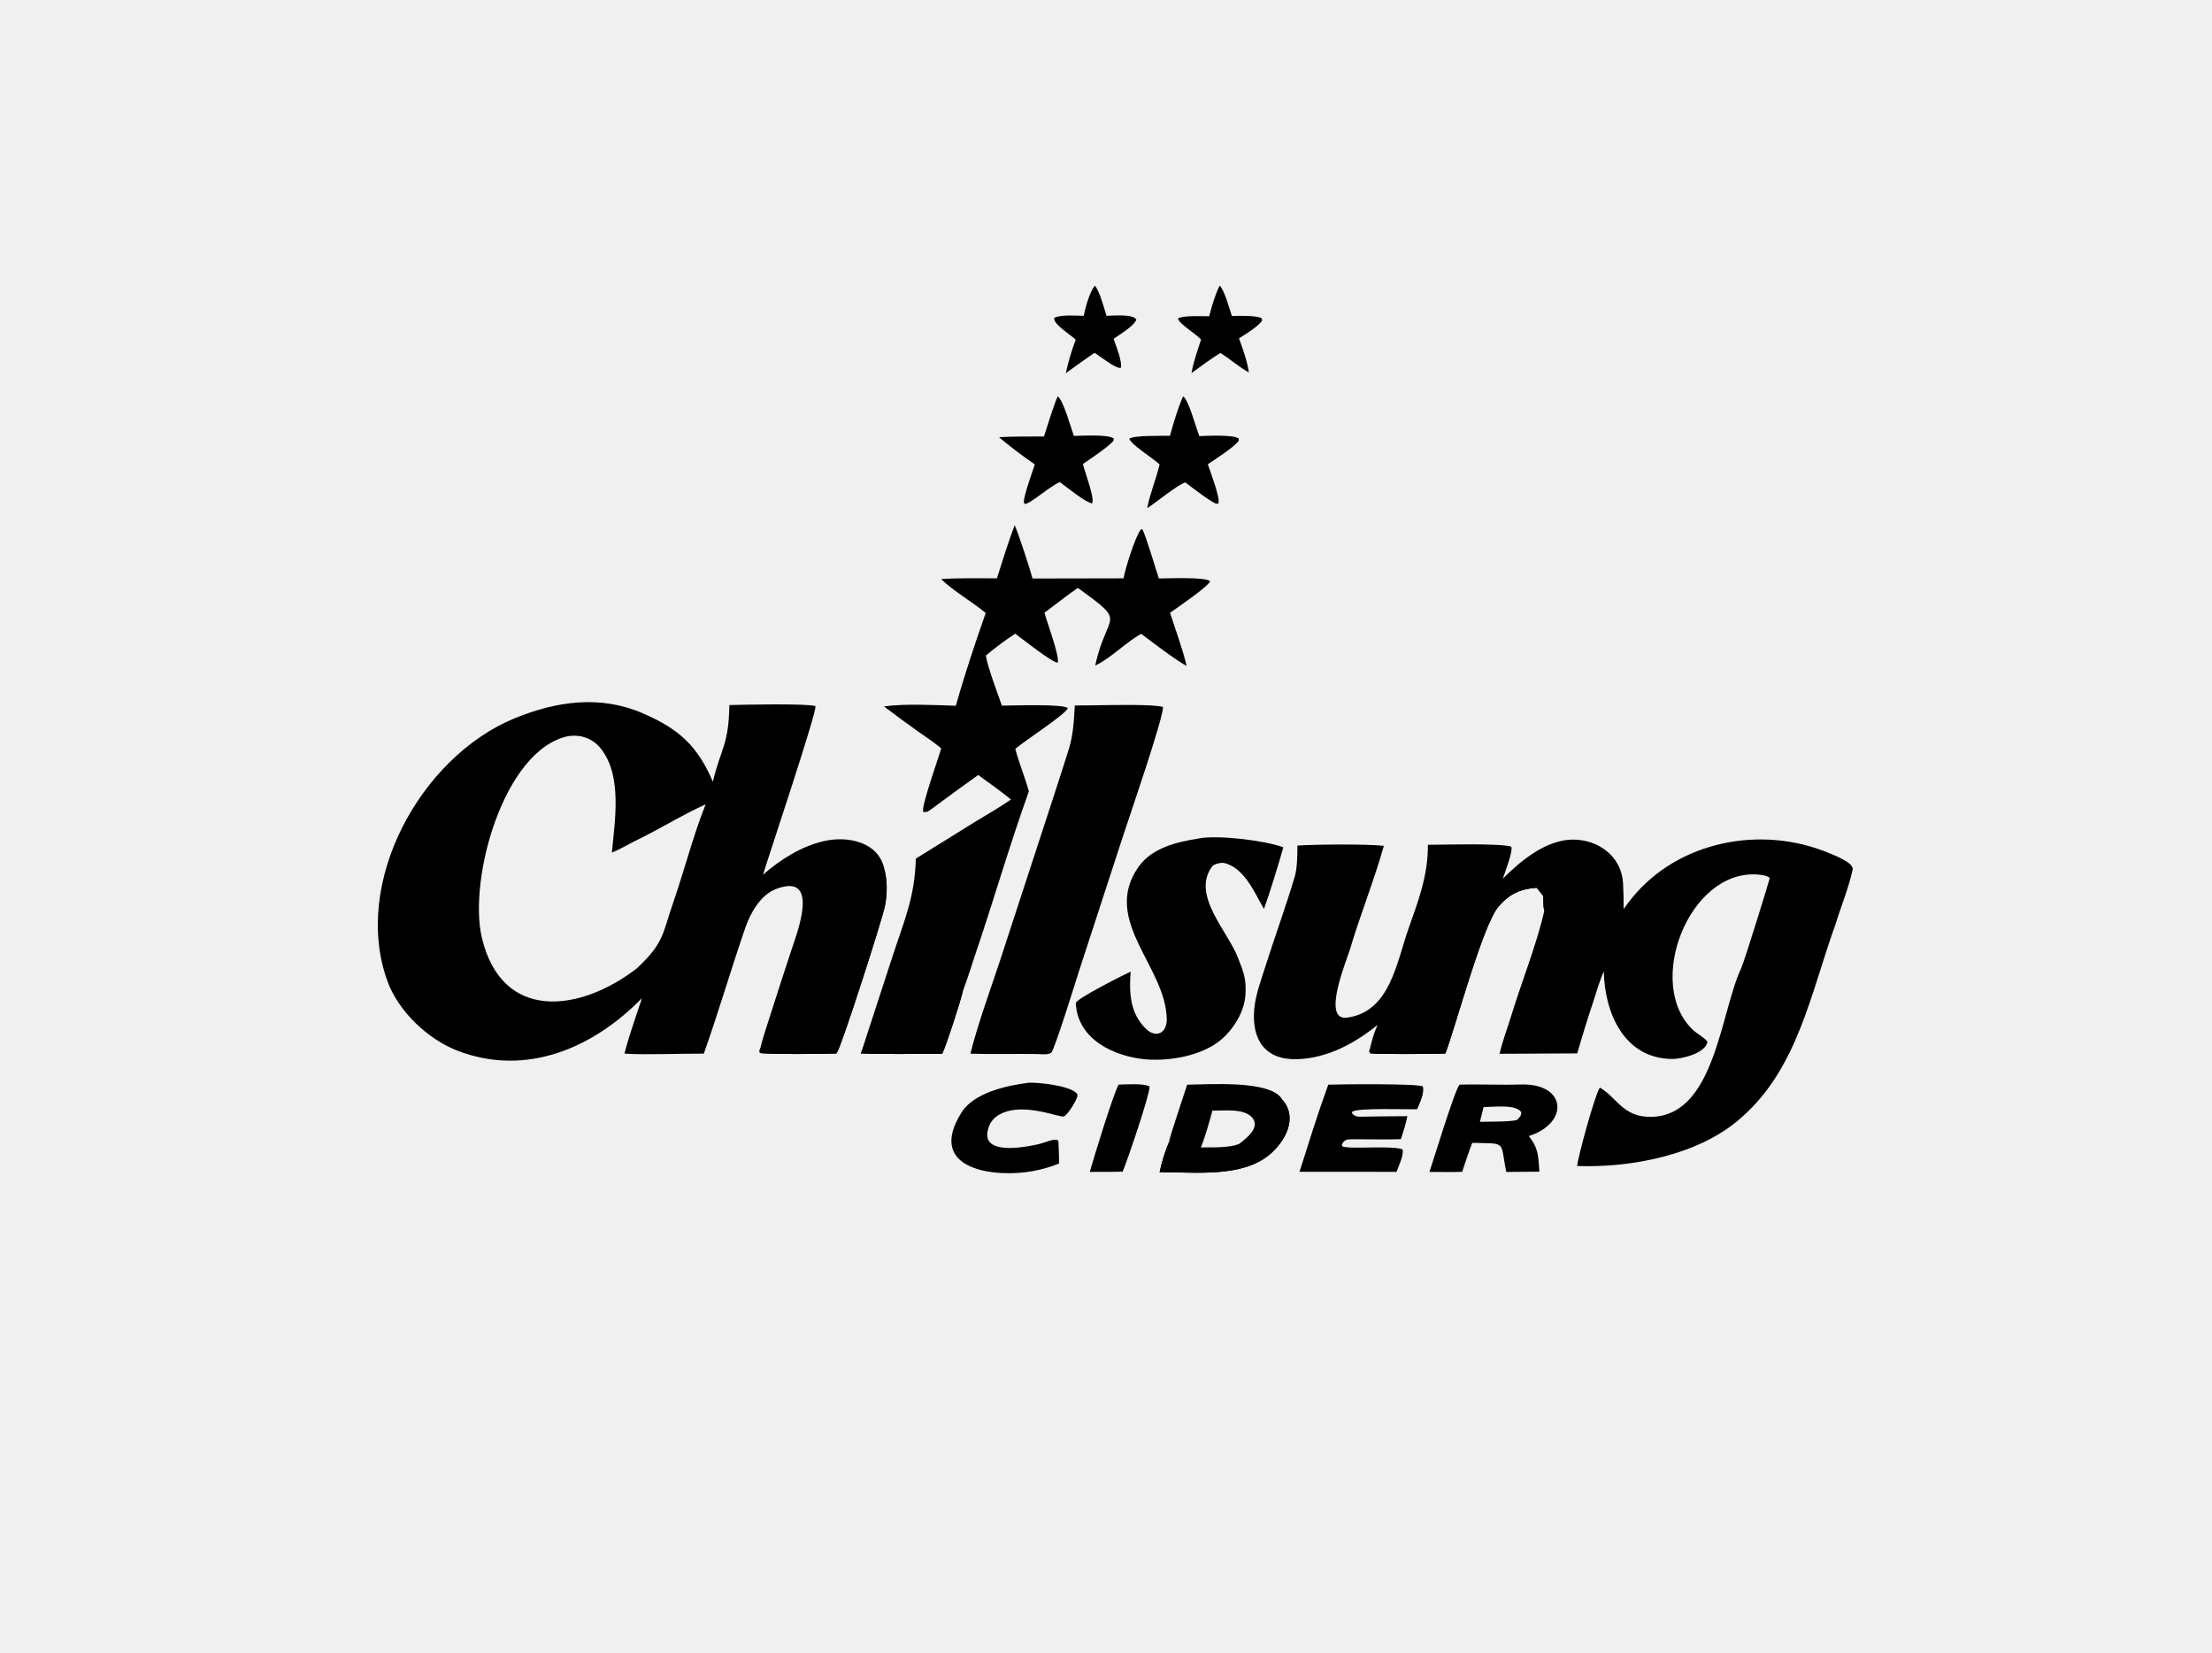
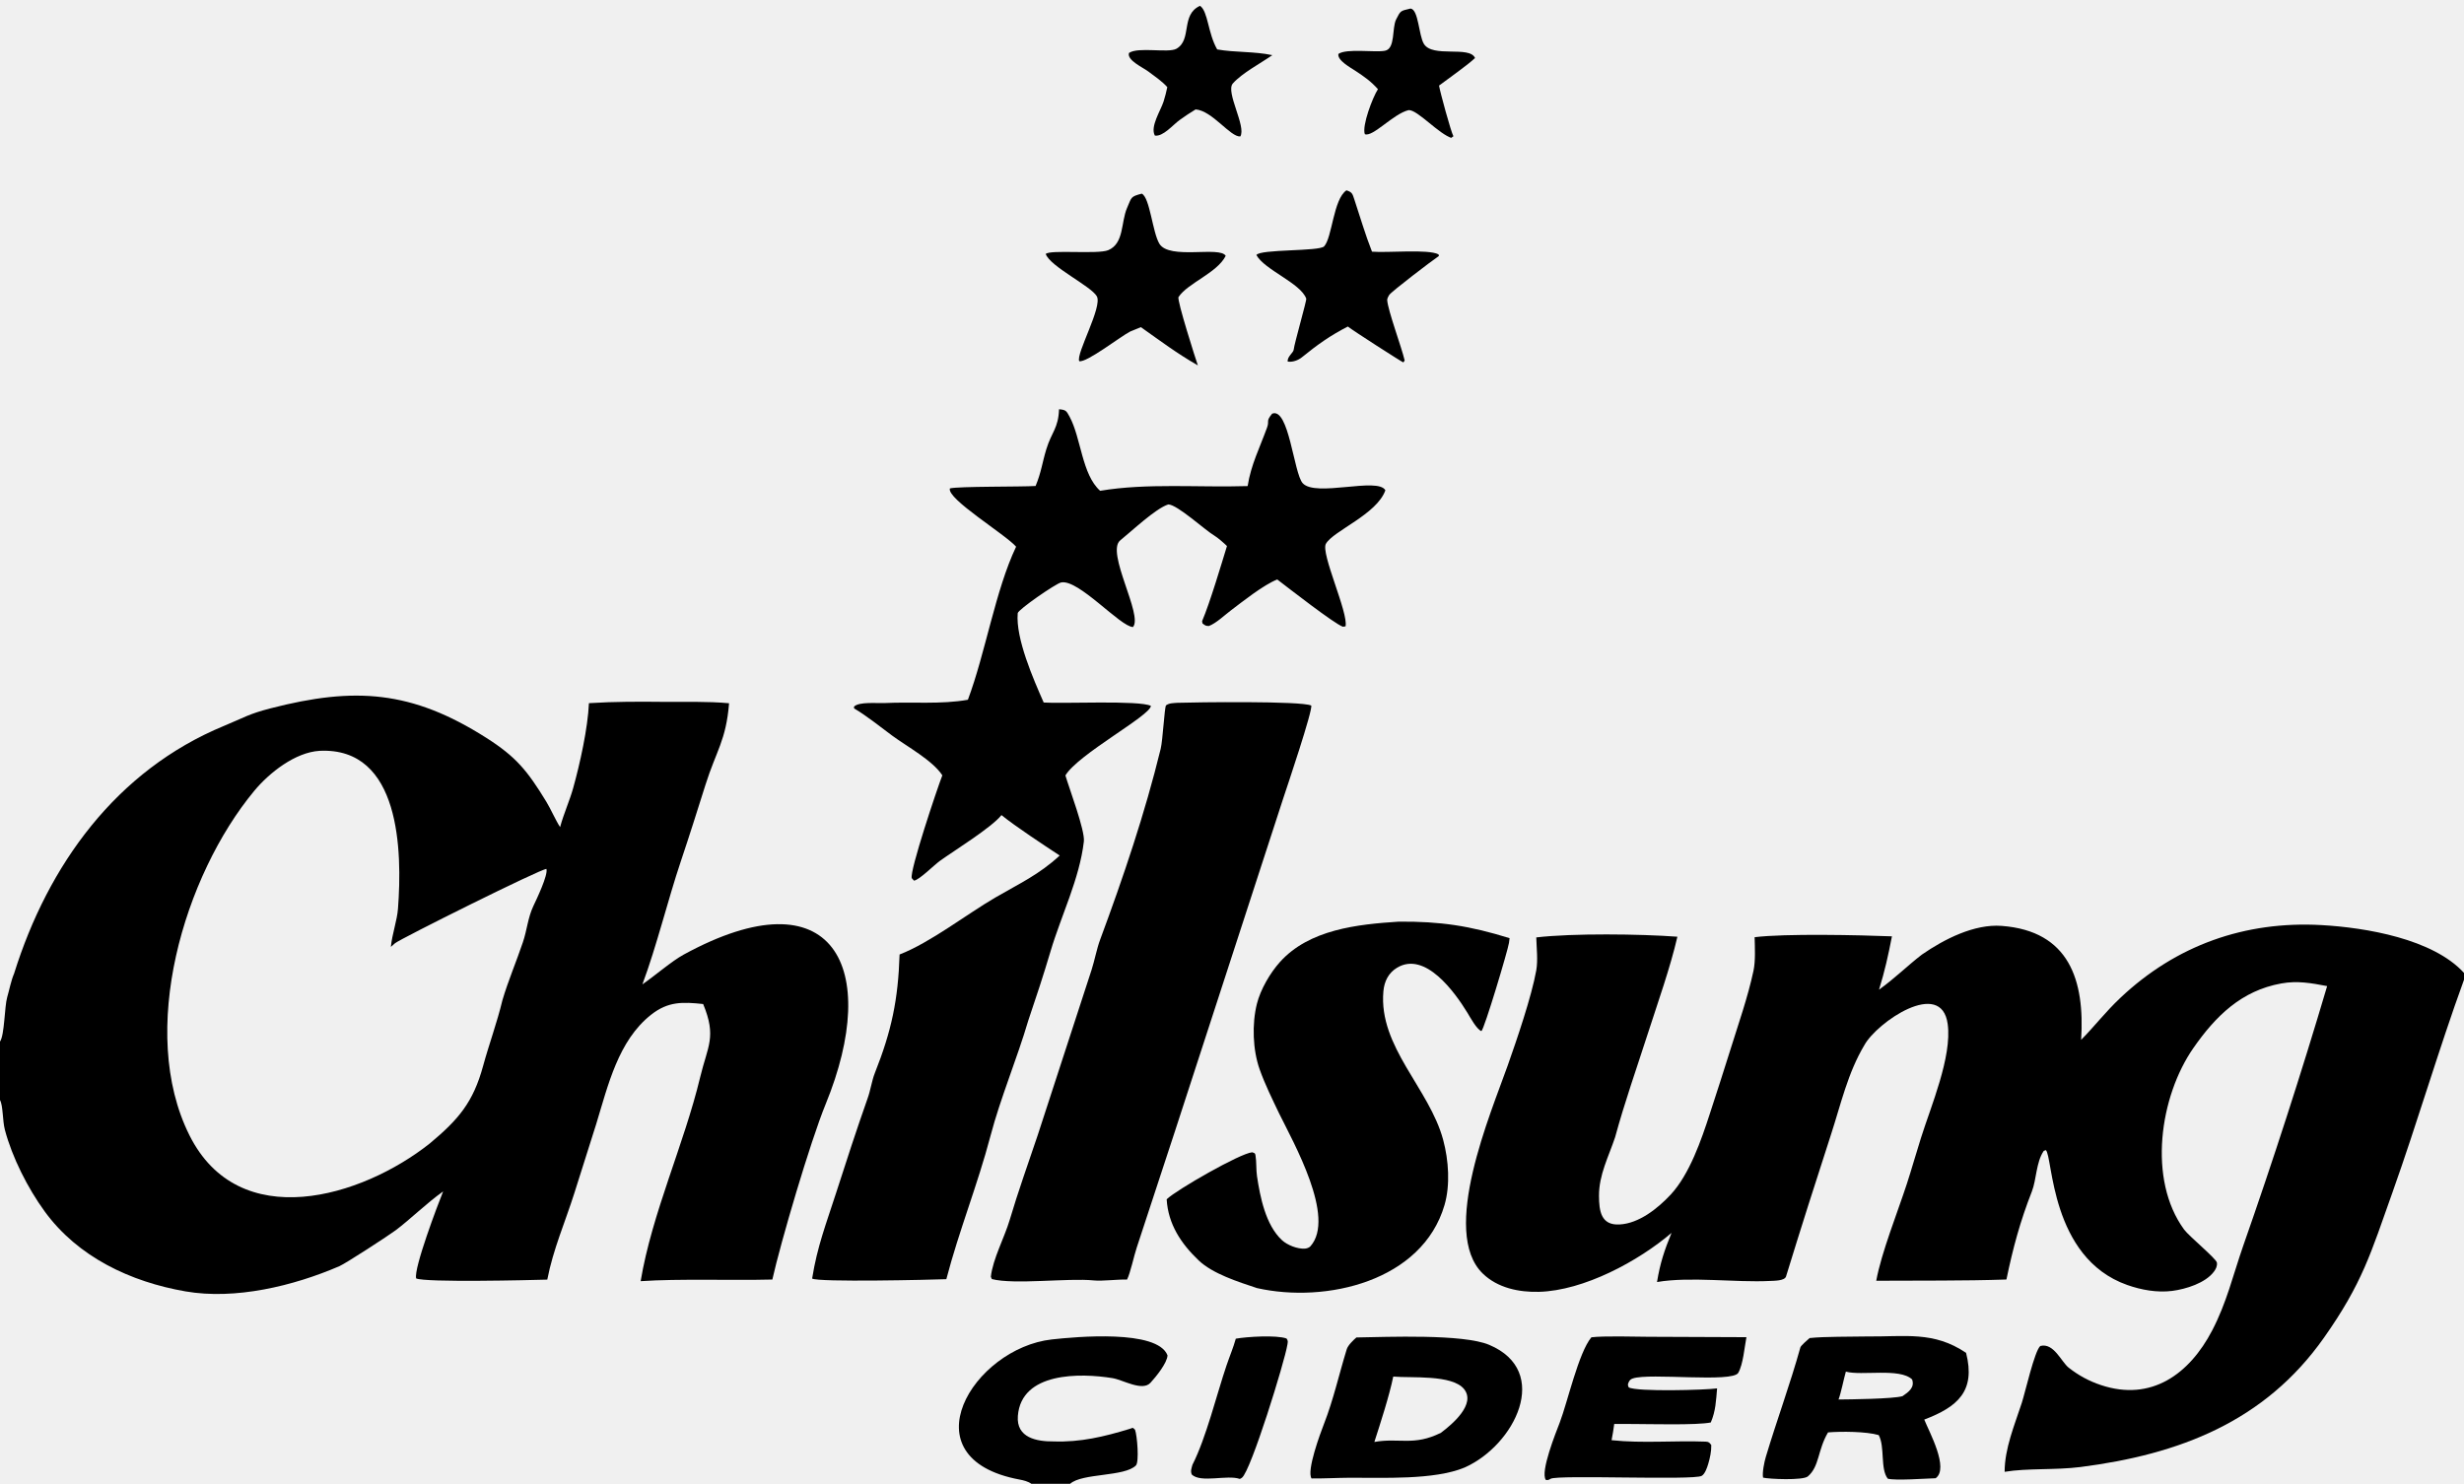
- <svg xmlns="http://www.w3.org/2000/svg" width="166" height="124" viewBox="0 0 166 124" fill="none">
-   <path d="M48.174 74.9C44.538 78.624 39.495 80.833 34.325 78.838C32.11 77.983 29.904 75.891 29.084 73.648C26.387 66.269 31.521 56.84 38.591 53.91C41.751 52.609 45.048 52.144 48.228 53.518C50.971 54.704 52.342 55.97 53.498 58.657C54.095 56.146 54.687 55.917 54.735 52.906C55.692 52.877 60.553 52.773 61.195 52.983C61.328 53.379 57.63 64.399 57.26 65.634C58.562 64.5 60.122 63.505 61.825 63.114C63.631 62.699 65.974 63.168 66.382 65.27C66.597 66.163 66.582 67.021 66.424 67.924C66.266 68.823 63.183 78.408 62.822 78.963C62.803 78.994 62.782 79.023 62.761 79.052C62.105 79.088 57.515 79.122 57.032 79.01C56.983 78.815 56.992 78.827 57.069 78.638C57.2 77.999 57.612 76.794 57.82 76.136C58.334 74.517 58.858 72.9 59.392 71.287C59.761 70.152 61.636 65.429 58.259 66.7C57.069 67.147 56.319 68.492 55.917 69.658C54.847 72.769 53.922 75.952 52.818 79.061C51.036 79.048 48.527 79.165 46.867 79.062C47.074 78.099 47.84 75.926 48.174 74.9ZM47.772 72.678C49.834 70.76 49.687 70.139 50.572 67.573C51.375 65.244 52.042 62.62 52.957 60.356C51.276 61.103 49.462 62.233 47.781 63.044C47.193 63.327 46.514 63.745 45.918 63.974C46.133 61.631 46.736 58.163 45.046 56.118C44.628 55.607 44.022 55.283 43.363 55.217C43.149 55.195 42.875 55.203 42.663 55.232C37.792 56.227 35.125 65.99 36.162 70.363C37.657 76.665 43.47 75.981 47.772 72.678Z" fill="black" />
-   <path d="M66.381 65.272C66.596 66.164 66.581 67.022 66.423 67.925C66.266 68.824 63.182 78.409 62.821 78.965C62.802 78.995 62.781 79.024 62.761 79.053C62.105 79.089 57.514 79.123 57.031 79.011C56.982 78.816 56.992 78.828 57.068 78.639C57.531 78.921 61.963 78.791 62.831 78.767C62.959 77.771 63.384 76.61 63.708 75.645L65.131 71.431C65.489 70.397 65.925 69.143 66.195 68.094C66.376 67.394 66.331 66.06 66.381 65.272Z" fill="black" />
-   <path d="M121.847 68.21C122.038 67.94 122.237 67.675 122.444 67.415C125.958 63.073 132.224 61.899 137.263 64.014C137.594 64.153 139.149 64.726 139.032 65.261C138.724 66.66 138.147 68.04 137.726 69.415C135.901 74.455 134.921 80.17 130.67 83.867C127.567 86.663 122.376 87.645 118.358 87.491C118.42 86.774 119.705 82.1 120.061 81.609C121.324 82.321 121.793 83.867 123.963 83.804C128.702 83.668 129.092 76.019 130.673 72.637C130.921 72.106 132.812 65.969 132.813 65.885C132.653 65.697 132.136 65.638 131.888 65.62C126.725 65.251 123.422 73.859 127.046 77.277C127.39 77.601 127.827 77.794 128.137 78.158C128.028 79.02 126.224 79.468 125.482 79.461C121.882 79.427 120.417 76.011 120.361 72.889C120.082 73.478 119.772 74.523 119.563 75.172C119.138 76.454 118.737 77.744 118.364 79.043L112.535 79.073C112.756 78.104 113.146 77.097 113.435 76.147C114.187 73.674 115.325 70.86 115.887 68.361C115.809 67.996 115.821 67.618 115.815 67.245C115.671 67.057 115.469 66.778 115.31 66.614C114.099 66.697 113.27 67.087 112.471 68.008C111.267 69.394 109.303 76.831 108.468 79.056C107.855 79.084 103.246 79.123 102.838 79.039C102.723 78.856 102.751 78.959 102.799 78.712C102.979 77.999 103.074 77.591 103.374 76.911C101.664 78.294 99.621 79.403 97.354 79.477C94.929 79.557 93.919 77.994 94.126 75.719C94.222 74.659 94.614 73.613 94.938 72.59C95.655 70.324 96.48 68.078 97.159 65.799C97.357 65.138 97.361 64.144 97.365 63.447C98.764 63.356 102.502 63.325 103.851 63.466C103.128 66.058 102.073 68.646 101.31 71.233C101.08 72.011 99.159 76.577 101.058 76.364C104.311 75.958 104.805 72.217 105.699 69.69C106.453 67.56 107.177 65.658 107.155 63.392C108.217 63.383 112.589 63.262 113.412 63.528C113.563 63.866 112.943 65.423 112.778 65.936C114.113 64.594 116.005 63.021 118.016 63.001C119.949 62.981 121.697 64.271 121.803 66.273C121.838 66.922 121.845 67.554 121.847 68.21Z" fill="black" />
-   <path d="M114.362 66.291C115.546 66.442 116.393 67.072 115.887 68.36C115.808 67.996 115.82 67.618 115.815 67.244C115.671 67.056 115.469 66.777 115.31 66.614C114.099 66.696 113.27 67.086 112.471 68.007C111.267 69.393 109.303 76.83 108.468 79.056C107.854 79.083 103.246 79.122 102.837 79.038C102.723 78.855 102.75 78.958 102.798 78.711C103.293 78.904 104.897 78.751 105.498 78.774C106.221 78.802 107.512 78.987 108.161 78.754C108.612 78.395 110.068 73.426 110.377 72.546C111.347 69.782 111.242 67.612 114.362 66.291Z" fill="black" />
-   <path d="M84.317 43.396C84.433 42.707 85.204 40.214 85.625 39.722L85.737 39.729C86.011 40.248 86.723 42.676 86.968 43.405C87.675 43.403 90.426 43.28 90.811 43.607C90.727 43.984 88.282 45.639 87.806 45.984C88.205 47.202 88.766 48.751 89.052 49.968C88.274 49.57 86.43 48.147 85.639 47.563C84.53 48.166 83.329 49.417 82.189 49.94C83.088 45.827 84.704 46.872 80.888 44.117C80.127 44.628 79.139 45.414 78.384 45.978C78.57 46.69 79.564 49.328 79.367 49.728C78.948 49.712 76.697 47.923 76.182 47.548C75.559 47.958 74.531 48.707 73.984 49.195C74.14 50.125 74.856 51.998 75.188 52.949C75.909 52.946 79.76 52.799 80.135 53.134C80.029 53.558 76.946 55.555 76.266 56.132L76.194 56.193C76.45 57.198 76.92 58.319 77.212 59.381C75.755 63.434 74.548 67.633 73.159 71.714C72.858 72.599 72.597 73.478 72.264 74.356C72.05 75.243 71.075 78.272 70.71 79.069C68.786 79.067 66.501 79.125 64.607 79.045C64.691 78.801 64.855 78.362 64.906 78.126L66.948 71.86C67.855 69.073 68.651 67.354 68.729 64.426L73.117 61.703C73.975 61.177 75.056 60.56 75.869 59.993C75.155 59.398 74.174 58.715 73.41 58.153C72.227 59.002 71.047 59.852 69.882 60.724C69.66 60.89 69.524 60.967 69.278 60.924C69.135 60.474 70.4 56.977 70.633 56.156C70.21 55.778 69.316 55.186 68.822 54.836C67.986 54.239 67.157 53.629 66.338 53.008C67.918 52.785 70.086 52.909 71.733 52.956C72.344 50.761 73.222 48.124 73.973 45.999C72.948 45.143 71.563 44.367 70.627 43.452C71.917 43.361 73.502 43.397 74.815 43.394C75.222 42.094 75.673 40.674 76.147 39.402C76.435 40.05 77.31 42.715 77.487 43.409L84.317 43.396Z" fill="black" />
-   <path d="M70.632 78.814C70.892 77.831 71.713 75.268 72.103 74.409L72.264 74.356C72.05 75.243 71.075 78.272 70.71 79.069C68.786 79.067 66.501 79.125 64.607 79.045C64.691 78.801 64.855 78.362 64.906 78.126C64.894 78.423 64.876 78.477 64.97 78.75C65.203 78.842 69.945 78.791 70.632 78.814Z" fill="black" />
-   <path d="M82.503 52.916C83.345 52.908 86.629 52.831 87.278 53.05C87.308 53.887 84.692 61.461 84.251 62.821L80.956 72.922C80.756 73.541 79.159 78.728 78.885 79.004C78.579 79.164 78.197 79.103 77.833 79.09C76.17 79.063 74.478 79.121 72.825 79.063C73.316 77.05 74.345 74.193 75.02 72.162L78.448 61.67C79.04 59.84 79.65 58.01 80.22 56.172C80.546 55.118 80.597 54.031 80.659 52.935C81.269 52.937 81.891 52.923 82.503 52.916Z" fill="black" />
-   <path d="M89.946 62.918C91.35 62.63 94.957 63.068 96.307 63.579C95.959 64.827 95.286 67.014 94.853 68.206C94.181 67.053 93.389 65.09 91.848 64.754C91.641 64.709 91.115 64.825 90.984 64.995C89.347 67.12 92.161 69.896 92.907 71.874C93.36 73.03 93.522 73.462 93.469 74.589C93.408 75.899 92.572 77.234 91.612 78.035C90.179 79.232 87.747 79.646 85.932 79.485C83.608 79.264 80.865 78.005 80.735 75.275C80.72 74.95 84.368 73.132 84.85 72.908C84.728 74.499 84.796 76.073 86.034 77.23C86.757 77.905 87.576 77.523 87.56 76.478C87.502 72.53 82.644 69.073 85.42 65.073C86.43 63.619 88.305 63.179 89.946 62.918Z" fill="black" />
-   <path d="M89.092 81.39C90.694 81.38 95.436 81.014 96.238 82.52C97.409 83.866 96.478 85.592 95.338 86.582C93.246 88.398 89.677 87.946 87.022 87.951C87.189 87.212 87.425 86.395 87.728 85.697C87.77 85.311 88.892 82.039 89.092 81.39ZM90.117 86.097C90.924 86.088 92.275 86.148 92.996 85.829C93.53 85.422 94.599 84.606 93.977 83.87C93.357 83.136 91.831 83.357 90.988 83.336C90.776 84.11 90.429 85.368 90.117 86.097Z" fill="black" />
-   <path d="M96.238 82.522C97.409 83.867 96.478 85.593 95.338 86.584C93.246 88.4 89.677 87.947 87.022 87.953C87.189 87.213 87.425 86.397 87.728 85.699C87.726 86.169 87.353 87.199 87.197 87.693C88.94 87.72 91.886 87.654 93.592 87.335C94.701 87.126 96.425 85.459 96.49 84.289C96.531 83.555 96.489 83.272 96.238 82.522Z" fill="black" />
-   <path d="M109.529 81.389C111.024 81.341 112.622 81.426 114.1 81.376C117.574 81.26 117.79 84.268 114.73 85.246C115.476 86.193 115.43 86.726 115.525 87.919L113.039 87.937C112.554 85.608 113.147 85.81 110.485 85.759C110.226 86.402 109.958 87.258 109.73 87.929C108.95 87.959 108.064 87.938 107.274 87.936C107.556 87.111 109.185 81.749 109.529 81.389ZM111.06 84.178C111.762 84.149 113.291 84.196 113.854 84.034C114.063 83.802 114.146 83.758 114.166 83.468C113.831 82.842 112.032 83.063 111.336 83.072L111.06 84.178Z" fill="black" />
-   <path d="M99.681 81.39C100.537 81.357 106.499 81.296 106.785 81.528C106.896 82.064 106.564 82.717 106.353 83.232C105.411 83.259 102.02 83.119 101.484 83.408L101.464 83.55C101.742 83.827 101.958 83.795 102.332 83.79C103.428 83.773 104.522 83.754 105.617 83.754C105.483 84.4 105.333 84.856 105.13 85.478C104.055 85.516 102.802 85.486 101.713 85.486C101.468 85.483 101.311 85.49 101.068 85.512C100.825 85.654 100.834 85.642 100.694 85.884L100.754 86.029C101.336 86.252 104.415 85.93 105.258 86.245C105.356 86.659 104.969 87.499 104.802 87.93L97.522 87.926C98.217 85.737 98.893 83.548 99.681 81.39Z" fill="black" />
-   <path d="M77.209 81.243C77.961 81.21 80.477 81.482 80.851 82.115C80.853 82.202 80.856 82.259 80.827 82.343C80.717 82.663 80.154 83.626 79.848 83.769C79.549 83.909 76.823 82.657 75.041 83.611C74.59 83.851 74.293 84.21 74.156 84.704C74.076 84.995 74.034 85.343 74.208 85.611C74.789 86.507 77.17 86.037 78.031 85.831C78.418 85.738 78.976 85.459 79.351 85.53L79.431 85.653C79.463 86.197 79.469 86.761 79.482 87.306C78.866 87.553 78.227 87.739 77.574 87.863C74.817 88.399 69.392 87.868 72.163 83.466C73.087 81.999 75.531 81.451 77.209 81.243Z" fill="black" />
-   <path d="M88.783 29.744C89.201 29.981 89.732 32.044 90.006 32.725C90.616 32.698 92.522 32.606 92.956 32.898L92.963 33.068C92.663 33.526 91.184 34.467 90.641 34.838C90.819 35.371 91.591 37.368 91.435 37.777L91.28 37.804C90.795 37.622 89.43 36.555 88.953 36.202C88.437 36.326 86.721 37.727 86.093 38.136C86.297 37.036 86.751 35.979 87.025 34.852C86.526 34.378 84.815 33.321 84.752 32.915C85.115 32.654 87.197 32.714 87.8 32.699C88.073 31.717 88.373 30.678 88.783 29.744Z" fill="black" />
-   <path d="M79.37 29.746C79.783 29.98 80.362 32.081 80.586 32.709C81.195 32.701 83.193 32.577 83.582 32.902L83.565 33.067C83.23 33.506 81.776 34.463 81.27 34.816C81.394 35.379 82.179 37.419 81.96 37.769C81.536 37.756 79.975 36.501 79.532 36.17C78.778 36.497 77.355 37.782 76.905 37.821L76.829 37.67C76.868 37.068 77.447 35.486 77.66 34.849C76.987 34.404 75.546 33.317 74.976 32.802C76.066 32.742 77.248 32.758 78.346 32.753C78.623 31.905 79.03 30.526 79.37 29.746Z" fill="black" />
-   <path d="M82.156 21.439C82.459 21.677 82.91 23.249 83.034 23.698C83.538 23.687 85.015 23.543 85.278 23.976C85.142 24.432 84.004 25.122 83.571 25.424C83.724 25.874 84.275 27.238 84.097 27.613C83.673 27.629 82.626 26.785 82.153 26.476C81.958 26.569 80.313 27.771 79.986 27.999C80.168 27.145 80.417 26.306 80.729 25.489C80.362 25.132 79.009 24.313 79.118 23.852C79.559 23.595 80.769 23.688 81.326 23.698C81.463 23.054 81.755 21.945 82.156 21.439Z" fill="black" />
-   <path d="M91.523 21.432C91.868 21.704 92.287 23.224 92.445 23.708C93.002 23.703 94.234 23.647 94.68 23.882L94.724 24.036C94.469 24.482 93.45 25.082 92.982 25.389C93.29 26.255 93.584 27.034 93.723 27.946C93.016 27.57 92.319 26.941 91.585 26.486C90.878 26.912 90.095 27.506 89.415 27.998C89.56 27.158 89.869 26.296 90.134 25.479C89.701 25.005 88.475 24.297 88.403 23.901C88.757 23.653 90.248 23.73 90.745 23.732C90.951 22.916 91.166 22.196 91.523 21.432Z" fill="black" />
-   <path d="M83.941 81.385C84.514 81.372 85.815 81.275 86.273 81.524C86.281 82.173 84.581 87.143 84.25 87.916C83.452 87.941 82.585 87.929 81.782 87.934C82.118 86.757 83.491 82.273 83.941 81.385Z" fill="black" />
+ <svg xmlns="http://www.w3.org/2000/svg" width="518" height="312" viewBox="0 0 518 312" fill="none">
+   <g clip-path="url(#clip0_273_148)">
+     <path d="M222.636 86.055C224.057 86.175 224.176 86.358 224.848 87.6C227.298 92.128 227.418 99.741 231.28 103.202C241.104 101.538 252.022 102.535 262.29 102.209C262.968 97.769 264.86 94.082 266.367 89.911C266.921 88.382 266.046 88.676 267.44 86.983C270.958 85.572 271.98 99.469 273.849 101.586C276.522 104.617 289.687 100.239 291.245 103.093C289.437 108.181 280.268 111.623 278.738 114.347C277.617 116.338 283.483 128.819 282.873 131.703L282.314 131.785C280.491 131.156 270.841 123.626 268.512 121.846C265.626 122.981 261.233 126.483 258.724 128.383C257.353 129.42 255.731 131.01 254.151 131.629C253.43 131.617 253.394 131.539 252.791 131.08C252.765 130.922 252.74 130.764 252.715 130.606C254.353 126.798 256.844 118.377 257.942 114.819C257.403 114.269 255.972 113.028 255.339 112.659C253.374 111.51 247.469 106.068 245.604 106.069C242.95 106.893 237.825 111.767 235.509 113.621C232.417 116.096 240.361 129.404 238.182 131.845C235.552 131.817 226.727 121.727 223.081 122.473C221.945 122.705 214.014 128.199 213.951 128.929C213.49 134.277 217.275 142.859 219.413 147.721C223.131 148.002 239.63 147.201 241.953 148.432C241.816 150.495 226.632 158.6 223.979 163.051C224.719 165.62 228.13 174.632 227.859 176.925C226.956 184.773 223.074 192.548 220.861 200.008C219.335 205.151 217.898 209.49 216.181 214.559C213.783 222.705 210.342 230.811 208.223 238.864C205.521 249.138 201.604 258.777 198.945 268.976C195.759 269.103 171.953 269.654 170.734 268.84C171.813 262.064 173.656 257.409 175.748 250.91C177.884 244.274 180.067 237.555 182.393 230.958C182.986 229.344 183.286 227.218 183.905 225.658C187.429 216.779 188.809 210.246 189.117 200.702C195.569 198.209 203.209 192.24 209.255 188.72C214.316 185.775 218.411 183.933 222.779 179.894C219.501 177.738 213.443 173.753 210.537 171.39C208.471 174.006 200.627 178.835 197.601 181.011C196.347 181.913 193.28 185.022 192.147 185.172L191.677 184.654C191.189 183.198 197.035 165.757 198.106 163.029C196.042 159.873 190.649 156.958 187.577 154.692C185.062 152.837 182.197 150.511 179.551 148.956L179.537 148.581C180.599 147.502 184.382 147.91 186.007 147.83C191.71 147.55 197.848 148.15 203.476 147.14C207.155 137.351 209.274 124.053 213.613 114.955C211.353 112.355 199.004 104.892 199.691 102.701C201.345 102.24 214.804 102.384 217.712 102.187C218.923 99.252 219.1 97.284 219.976 94.429C221.088 90.808 222.494 90.075 222.636 86.055Z" fill="black" />
+     <path d="M247.476 147.782C251.294 147.654 273.596 147.36 275.66 148.357C275.994 149.374 270.574 165.466 269.81 167.756L247.066 237.687L238.976 262.321C238.379 264.091 237.659 267.611 236.938 269.054C234.907 268.996 231.733 269.421 229.916 269.236C224.622 268.693 213.223 270.179 208.509 268.951L208.305 268.46C208.713 264.733 211.174 260.205 212.266 256.516C214.046 250.504 216.158 244.635 218.151 238.706L229.478 203.937C230.139 201.877 230.546 199.558 231.281 197.575C236.139 184.486 240.696 171.021 244.008 157.453C244.454 155.624 244.795 148.887 245.122 148.325C245.809 147.819 246.591 147.861 247.476 147.782Z" fill="black" />
+     <path d="M294.049 193.797C302.871 193.724 309.017 194.682 317.354 197.27C317.326 197.601 317.286 197.931 317.23 198.259C316.964 199.933 312.058 216.359 311.428 216.817C310.393 216.378 309.129 214 308.486 212.95C305.835 208.613 299.611 199.955 293.718 203.474C291.912 204.545 291.014 206.335 290.827 208.446C289.787 220.125 300.489 228.849 303.397 239.69C304.556 244.004 304.892 249.213 303.681 253.372C299.014 269.384 278.8 274.122 264.251 270.848C260.333 269.541 254.964 267.862 251.974 265.01C248.264 261.473 245.577 257.392 245.266 252.181L245.339 252.112C247.339 250.19 260.703 242.505 263.245 242.294C263.753 242.497 263.849 242.392 263.945 242.966C264.163 244.262 264.059 246.004 264.249 247.27C264.917 251.738 266.075 257.584 269.495 260.762C270.635 261.819 272.765 262.654 274.323 262.55C274.712 262.522 275.221 262.355 275.481 262.062C280.884 256.024 271.895 240.209 268.925 234.161C267.471 231.12 265.961 228.076 264.823 224.889C263.351 220.756 263.174 215.298 264.241 211.053C264.992 208.068 267.001 204.602 269.067 202.297C275.231 195.426 285.394 194.358 294.049 193.797Z" fill="black" />
+     <path d="M285.154 281.232C291.632 281.131 307.536 280.453 313.057 282.777C326.26 288.331 318.432 303.916 307.875 308.589C301.445 311.256 290.612 310.685 283.707 310.728C281.16 310.743 278.206 310.907 275.725 310.877C274.627 309.281 277.602 301.292 278.322 299.446C280.336 294.296 281.497 288.974 283.121 283.712C283.384 282.865 284.489 281.803 285.154 281.232ZM288.928 303.203C294.131 302.273 297.196 304.126 302.925 301.271C305.351 299.451 310.318 295.236 307.784 292.083C305.295 288.986 296.584 289.795 292.899 289.454C292.095 293.421 290.2 299.259 288.928 303.203Z" fill="black" />
+     <path d="M392.41 281.021C400.534 281.107 406.473 279.846 413.322 284.463C415.376 292.508 411.574 295.815 404.533 298.498C405.549 301.046 409.819 308.768 406.923 310.831C404.887 310.892 398.397 311.364 396.859 310.924C395.248 308.869 396.295 304.214 394.957 301.759C392.357 300.988 387.05 300.963 384.303 301.193C382.103 304.899 382.52 308.338 380.067 310.441C379.022 311.337 371.831 311.008 370.645 310.704C370.44 309.673 370.893 307.45 371.224 306.343C373.534 298.626 376.328 291.089 378.488 283.32C378.6 282.92 380.044 281.694 380.436 281.353C383.666 281.011 388.97 281.1 392.41 281.021ZM386.511 294.273C388.881 294.257 398.012 294.149 399.952 293.575C401.265 292.69 402.572 291.732 401.975 290.055C399.403 287.585 391.345 289.327 388.049 288.414C387.561 290.131 387.065 292.773 386.511 294.273Z" fill="black" />
+     <path d="M334.553 281.198C337.083 280.877 343.844 281.064 346.522 281.087L367.148 281.172C366.734 283.296 366.466 286.841 365.434 288.664C364.222 290.798 346.778 288.631 343.264 289.85C342.822 290.004 342.586 290.211 342.397 290.636C342.167 291.157 342.189 291.2 342.402 291.726C344.119 292.689 358.625 292.282 360.98 291.938C360.752 294.53 360.694 296.687 359.654 299.106C356.672 299.708 346.81 299.432 343.287 299.425L339.354 299.422C339.235 300.525 338.995 301.728 338.798 302.83C345.285 303.523 352.079 302.884 358.602 303.136C359.285 303.162 359.409 303.394 359.758 303.854C359.788 305.164 359.49 306.575 359.113 307.821C358.89 308.56 358.448 309.922 357.742 310.33C356.045 311.311 327.535 310.072 325.992 310.941C325.562 311.184 325.471 311.268 324.978 311.187C323.753 309.503 327.097 301.215 327.904 299.111C329.533 294.869 331.857 284.411 334.553 281.198Z" fill="black" />
+     <path d="M283.06 40.023C284.251 40.403 284.314 40.715 284.711 41.913C285.94 45.615 287 49.28 288.432 52.919C291.72 53.2 300.218 52.329 302.414 53.486L302.505 53.82C301.141 54.73 292.532 61.284 292.044 62.027C291.887 62.268 291.606 62.787 291.626 63.091C291.788 65.353 294.639 72.946 295.301 75.808L295.021 76.204C294.801 76.179 284.253 69.416 283.353 68.659C279.594 70.593 276.969 72.471 273.688 75.134C272.922 75.757 271.731 76.193 270.717 76.033C270.555 75.028 271.908 74.156 271.966 73.547C272.095 72.238 274.738 63.147 274.607 62.789C273.43 59.527 265.81 56.734 264.133 53.63C264.856 52.354 277.333 52.898 278.365 51.802C280.065 50 280.298 41.875 283.06 40.023Z" fill="black" />
+     <path d="M240.033 40.723C241.736 41.519 242.29 48.862 243.733 51.248C245.816 54.694 256.471 51.683 257.677 53.798C255.869 57.409 249.688 59.517 247.757 62.461C247.376 63.042 251.406 75.669 251.821 76.828C247.321 74.252 244.059 71.763 239.845 68.791L237.598 69.711C235.548 70.753 228.436 76.31 226.886 75.945C226.145 74.419 231.832 64.488 230.579 62.295C229.348 60.142 220.76 56.051 219.844 53.41C220.665 52.443 230.771 53.523 232.973 52.607C236.341 51.206 235.638 46.692 236.94 43.718C237.918 41.487 237.615 41.341 240.033 40.723Z" fill="black" />
+     <path d="M296.535 1.797C298.222 1.996 298.242 7.366 299.322 9.195C301.123 12.239 308.951 9.539 310.094 12.2C308.435 13.777 304.558 16.451 302.526 17.995C302.719 19.249 305.036 27.765 305.549 28.652L305.066 28.99L305.319 29.069C302.478 28.246 298.014 23.047 296.12 23.155C292.844 23.971 288.636 28.858 286.928 28.219C286.273 26.489 288.582 20.433 289.683 18.752C288.185 17.078 286.782 16.101 284.928 14.883C283.901 14.207 281.106 12.691 281.369 11.337C283.122 10.135 288.98 11.075 291.145 10.673C293.391 10.256 292.589 5.883 293.51 4.074C294.448 2.226 294.372 2.307 296.535 1.797Z" fill="black" />
+     <path d="M252.285 1.223C253.987 2.416 253.914 6.968 255.887 10.394C259.719 11.065 263.621 10.777 267.479 11.595C265.053 13.293 261.069 15.391 259.17 17.559C257.604 19.349 262.066 26.646 260.741 28.692C258.651 28.842 254.857 23.275 251.352 23.006C250.154 23.726 249.117 24.423 247.984 25.24C246.569 26.261 244.521 28.768 242.786 28.509C241.742 26.654 243.998 23.276 244.616 21.348C244.958 20.279 245.159 19.407 245.4 18.32C244.255 17.04 242.778 16.073 241.426 15.046C240.297 14.188 236.858 12.673 237.344 11.137C239.236 9.799 245.618 11.203 247.304 10.256C250.665 8.369 248.145 3.085 252.285 1.223Z" fill="black" />
+     <path d="M0 219.009C0.965 217.683 0.941 211.615 1.514 209.676C1.966 208.149 2.306 206.239 2.967 204.701C10.104 181.869 24.445 161.99 47.083 152.635C51.392 150.855 52.218 150.146 56.88 148.942C74.584 144.368 86.58 145.193 102.196 155.122C108.487 159.121 110.859 162.035 114.87 168.608C115.768 170.08 116.844 172.542 117.748 173.915C118.515 171.078 119.768 168.321 120.487 165.743C121.92 160.611 123.579 153.133 123.809 147.854C129.409 147.504 134.247 147.53 139.837 147.583C144.487 147.627 148.536 147.449 153.273 147.872C152.634 155.725 150.565 157.859 148.3 165.054C146.591 170.479 144.958 175.654 143.13 181.099C140.375 189.309 138.061 198.911 135.048 206.986C137.68 205.161 141.247 202.081 143.688 200.747C175.343 183.446 185.296 203.551 173.565 232.191C170.328 240.093 164.091 261.315 162.369 269.049C153.83 269.272 142.776 268.842 134.682 269.396C137.073 255.065 143.799 240.652 147.199 226.488C148.77 219.943 150.692 218.041 147.821 211.119C143.556 210.67 140.485 210.529 136.892 213.357C129.962 218.812 127.835 228.209 125.346 236.331L120.745 250.877C118.77 257.093 116.295 262.673 115.053 269.069C111.615 269.171 89.368 269.709 87.486 268.814C86.929 266.756 92.06 253.229 93.161 250.519C89.571 253.085 86.158 256.46 83.192 258.683C81.726 259.783 72.683 265.669 71.342 266.245C61.693 270.409 49.449 273.36 38.993 271.542C27.44 269.535 16.37 264.326 9.369 254.696C5.847 249.851 2.56 243.378 1.026 237.574C0.524 235.674 0.659 232.473 0 231.318V219.009ZM90.388 240.409C96.395 235.389 99.472 231.793 101.559 224.146C102.795 219.617 104.515 214.953 105.616 210.341C106.825 206.218 108.563 202.193 109.928 198.119C110.798 195.574 110.956 192.996 112.132 190.504C112.81 189.067 115.24 184.012 114.877 182.713C113.809 182.62 84.209 197.373 83.046 198.336C82.746 198.586 82.454 198.844 82.168 199.109C82.448 196.32 83.479 193.592 83.67 191.041C84.571 179.027 84.227 157.082 67.212 157.877C62.07 158.171 56.603 162.489 53.445 166.301C38.657 184.153 28.931 216.868 39.812 238.687C50.22 259.558 76.044 251.802 90.388 240.409Z" fill="black" />
+     <path d="M437.511 218.652C440.499 215.612 442.519 212.886 445.747 209.833C457.45 198.766 471.948 193.612 488.054 194.52C497.334 195.043 511.468 197.406 518.001 204.574V206.01C512.599 220.862 508.268 235.825 502.949 250.768C498.412 263.516 496.651 269.809 488.543 281.308C476.091 298.971 458.087 305.83 437.37 308.473C432.091 309.145 426.2 308.687 421.428 309.481C421.433 304.554 423.507 299.674 425.032 295.001C425.74 292.827 427.718 284.051 428.924 283.025C431.745 282.271 433.343 286.359 434.889 287.581C436.998 289.229 439.15 290.397 441.68 291.242C452.3 294.784 460.293 288.88 465.038 279.796C468.113 273.91 469.413 268.218 471.536 262.095C477.882 243.994 483.78 225.739 489.228 207.348C485.887 206.714 483.003 206.177 479.584 206.793C471.219 208.299 465.786 213.647 461.097 220.387C454.038 230.54 451.463 248.012 459.155 258.532C460.199 259.958 465.928 264.653 466.052 265.493C466.158 266.221 465.85 266.825 465.422 267.399C463.649 269.784 459.529 271.073 456.658 271.44C453.507 271.844 450.173 271.245 447.196 270.193C430.938 264.456 431.59 242.986 430.075 241.831L429.643 242.014C428.021 244.422 428.135 248.022 427.154 250.532C424.693 256.813 423.163 262.477 421.807 269.045C412.638 269.356 403.609 269.242 394.437 269.306C395.507 263.43 398.957 254.805 400.862 248.96C401.924 245.699 402.744 242.724 403.826 239.316C405.908 232.655 410.392 222.242 409.459 215.334C408.146 205.617 394.566 214.965 391.936 219.773C388.451 225.621 387.027 232.1 384.932 238.54C381.725 248.404 378.508 258.515 375.475 268.398C375.187 269.344 372.992 269.301 372.084 269.349C364.852 269.718 355.372 268.373 348.351 269.576C348.991 265.634 349.902 262.894 351.404 259.24C344.405 265.217 332.963 271.376 323.554 271.634C319.335 271.748 314.856 270.823 311.732 267.806C302.677 259.066 313.457 233.972 316.95 224.076C318.854 218.685 321.991 209.522 322.967 204.027C323.341 201.912 323.02 199.278 322.967 197.112C330.661 196.212 344.815 196.384 352.633 196.963C351.126 203.509 348.478 210.927 346.419 217.327C344.064 224.647 341.573 231.672 339.542 239.12C338.173 243.234 336.135 247.002 336.152 251.46C336.168 254.58 336.547 257.711 340.505 257.468C344.537 257.255 348.485 254.13 351.209 251.207C355.193 246.932 357.682 239.651 359.455 234.181C360.917 229.672 362.356 225.282 363.75 220.798C365.474 215.252 367.42 209.772 368.636 204.105C369.076 201.986 368.919 199.244 368.871 197.066C375.248 196.27 390.95 196.615 397.738 196.885C396.962 200.878 396.226 204.221 395.022 208.1C398.421 205.653 400.988 203.07 404.026 200.728C408.713 197.488 415.034 194.252 420.813 194.688C435.05 195.763 438.298 206.172 437.511 218.652Z" fill="black" />
+     <path d="M216.815 311.999C216.143 311.491 215.113 311.25 214.321 311.104C190.372 306.641 204.588 283.469 221.138 281.643C226.115 281.095 243.333 279.484 245.444 284.993C245.377 286.609 242.994 289.527 241.859 290.76C240.142 292.626 236.075 290.141 233.877 289.782C227.089 288.675 214.697 288.47 213.982 297.729C213.625 302.356 217.988 303.122 221.487 303.089C227.123 303.291 232.136 302.09 237.499 300.449C238.305 300.206 238.01 300.085 238.614 300.631C239.079 301.888 239.506 307.417 238.805 308.135C236.439 310.558 227.498 309.716 224.973 311.999H216.815Z" fill="black" />
+     <path d="M259.8 281.486C262.099 281.074 268.309 280.684 270.461 281.445C270.823 281.933 270.737 282.153 270.648 282.73C270.112 286.191 262.98 309.283 261.095 310.721C260.951 310.83 260.812 310.913 260.645 310.977C257.994 310.039 252.459 311.892 250.541 310.051C250.242 309.295 250.474 308.815 250.684 308.006C253.588 302.284 255.766 293.253 257.848 287.111C258.465 285.283 259.307 283.286 259.8 281.486Z" fill="black" />
+   </g>
+   <defs>
+     <clipPath id="clip0_273_148">
+       <rect width="518" height="312" fill="white" />
+     </clipPath>
+   </defs>
</svg>
